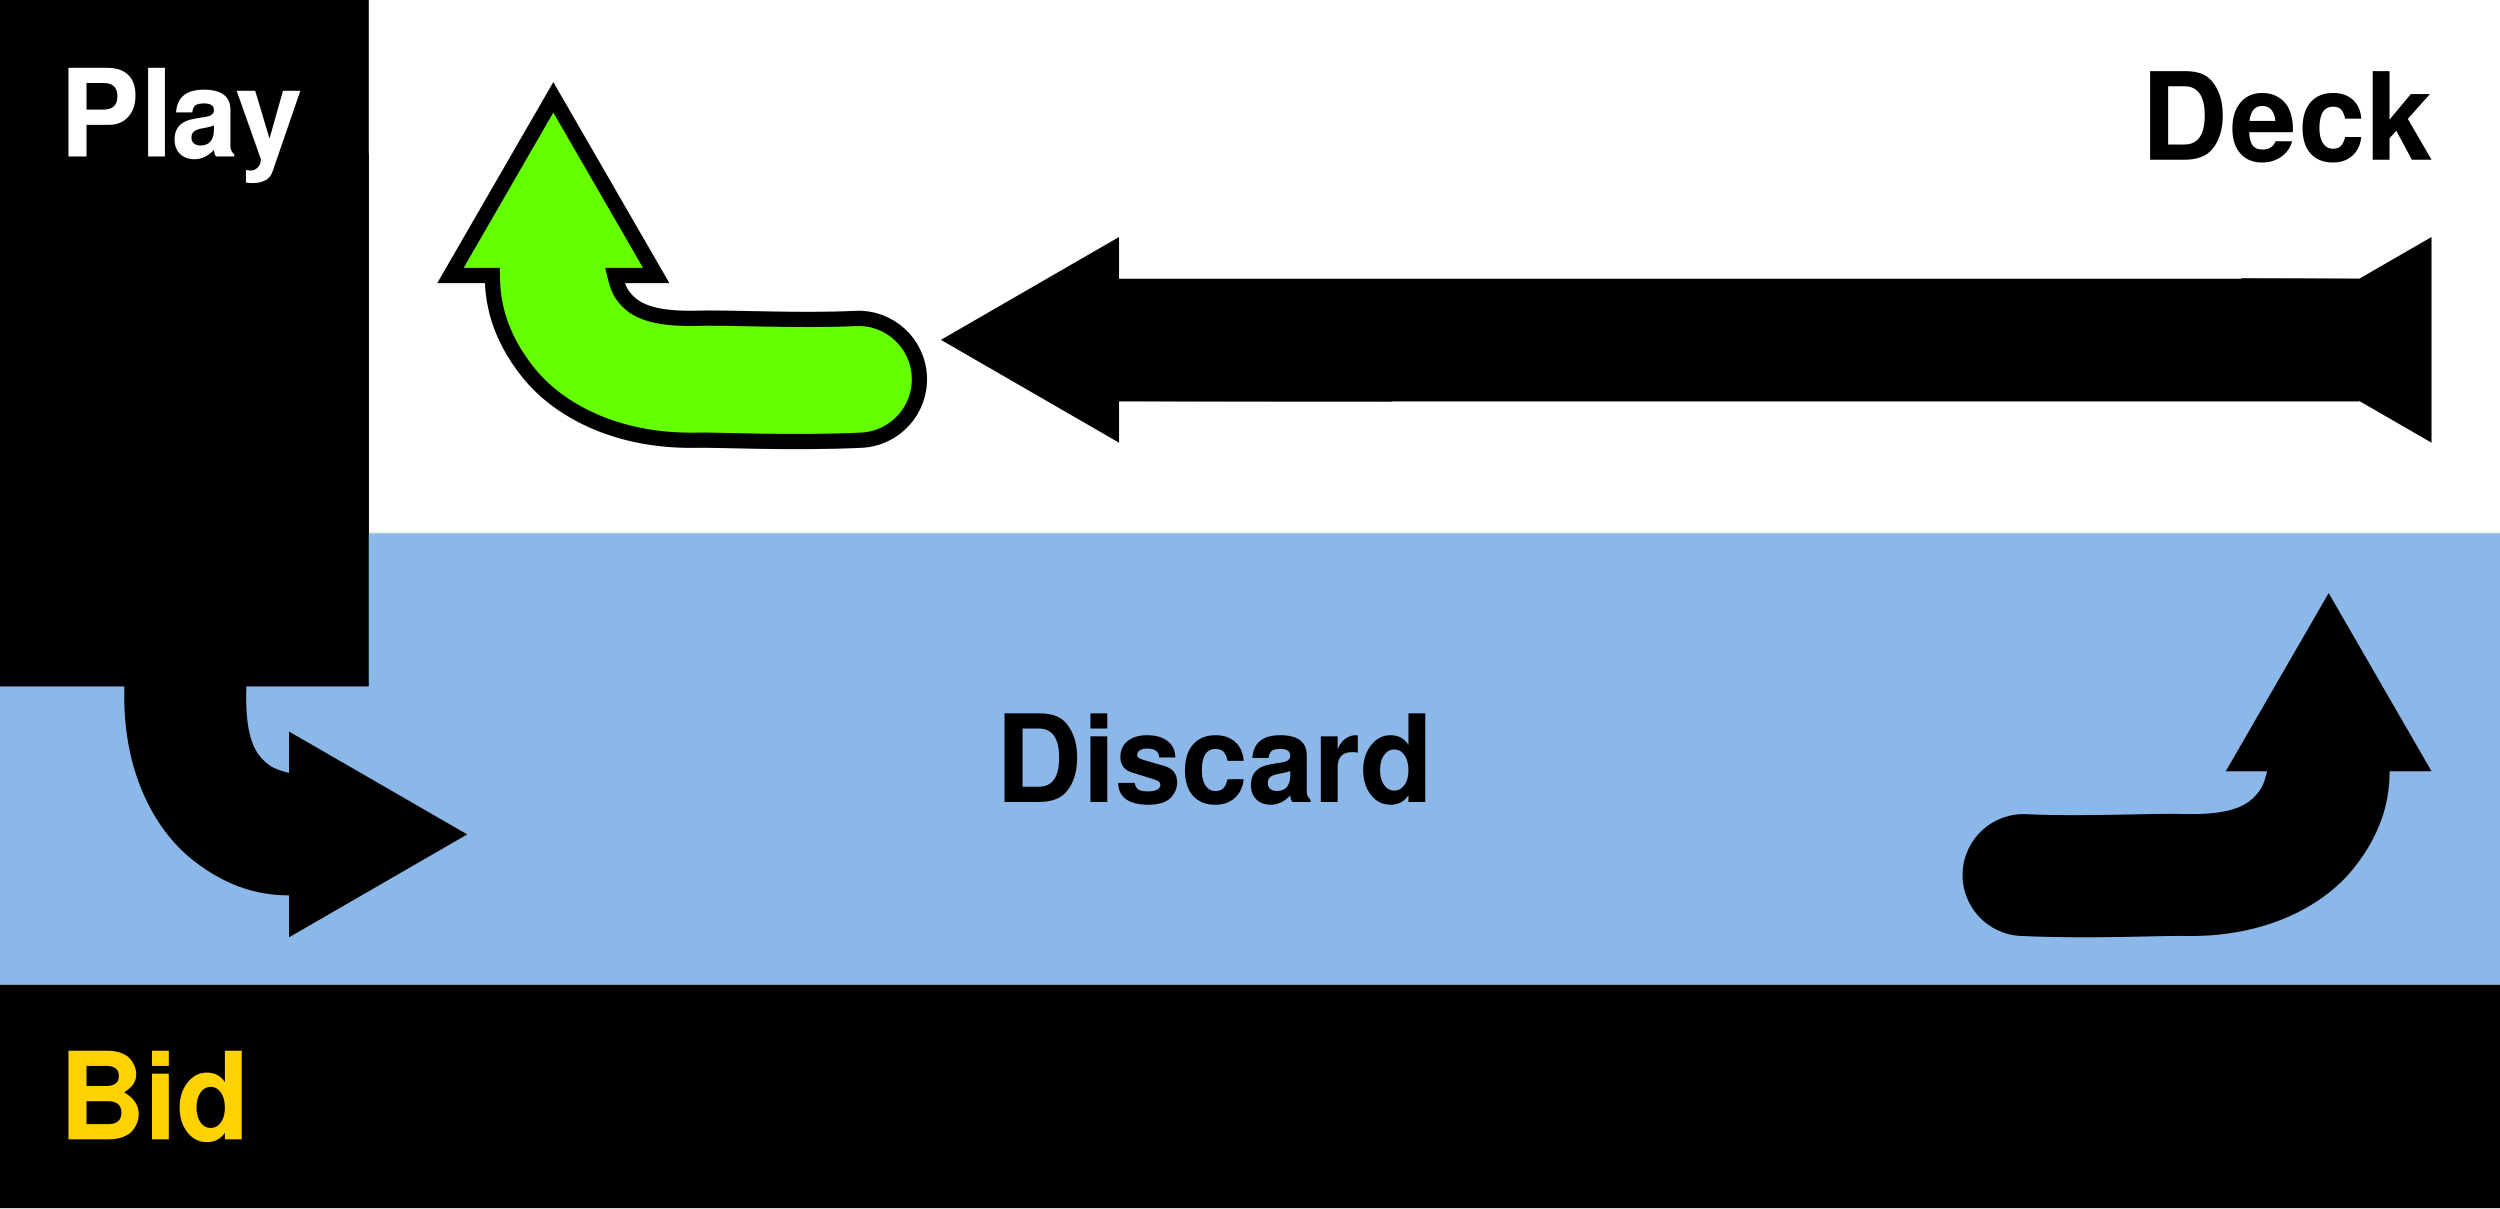
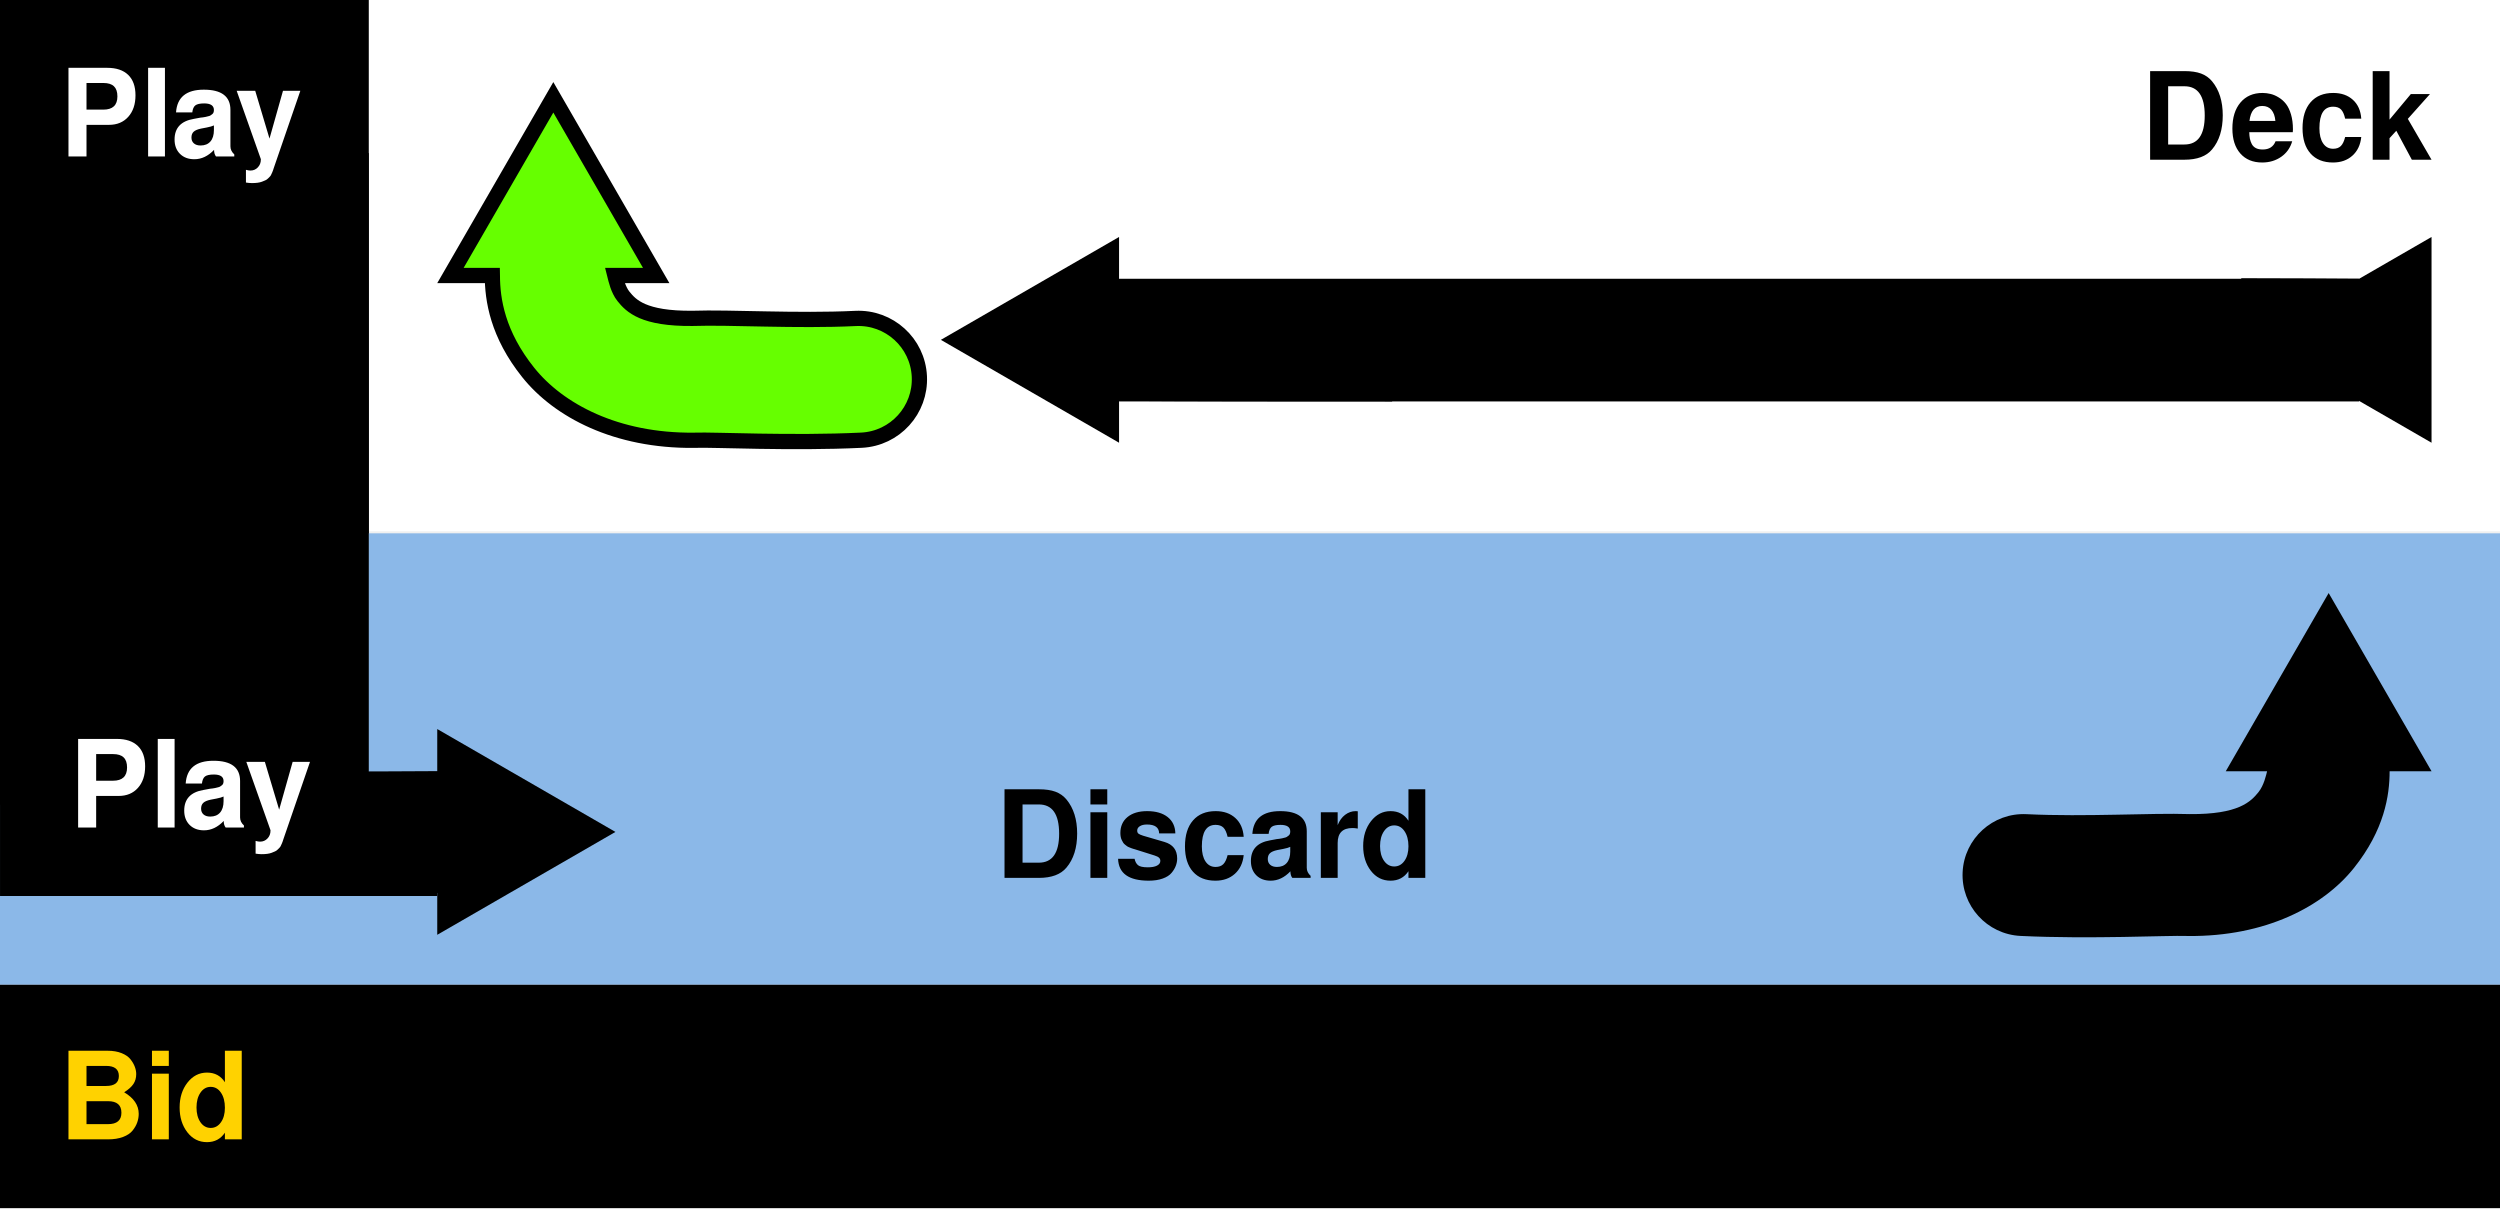
<svg xmlns="http://www.w3.org/2000/svg" width="1640.643" height="792.833" viewBox="0 0 1640.643 792.833" id="svg2" version="1.1" xml:space="preserve">
  <defs id="defs4" />
  <g id="layer1" transform="translate(643.8027,-988.9757)">
    <g id="g4158" transform="matrix(2,0,0,2,-1800,-1412.362)">
      <g id="g4546" transform="matrix(1.79048,0,0,1.112238,987.1999,-333.313)" style="fill:#b3b3b3" />
      <g id="g847" transform="matrix(1.1,0,0,1.1,-110.2742,-123.2605)">
        <rect transform="rotate(90)" y="-1371.54" x="1362.663" height="745.747" width="134.665" id="rect4183-8-5-9-3-6-3-7-5-6-1-7-1-1-3-9-7-2-5-7-2-6-1-2-28-6" style="fill:#8bb8e8;fill-opacity:1;stroke:none;stroke-width:6.065;stroke-linecap:round;stroke-linejoin:round;stroke-miterlimit:4;stroke-dasharray:none;stroke-opacity:1" ry="0" />
        <rect transform="rotate(90)" y="-1371.54" x="1497.328" height="745.747" width="66.623" id="rect4183-8-5-9-3-6-3-7-5-6-1-7-1-1-3-9-7-2-5-7-2-6-1-2-2" style="fill:#000000;fill-opacity:1;stroke:none;stroke-width:6.065;stroke-linecap:round;stroke-linejoin:round;stroke-miterlimit:4;stroke-dasharray:none;stroke-opacity:1" ry="0" />
        <g id="g4546-2" transform="matrix(1.627709,0,0,1.011126,1011.421,-104.5906)" style="fill:#b3b3b3" />
        <g id="g4546-6" transform="matrix(1.627709,0,0,1.011126,882.8092,66.52339)" style="fill:#b3b3b3" />
        <g aria-label="SHIP" transform="matrix(0,0.3393939,-0.3393939,0,1083.087,1052.89)" id="text2762" style="font-weight:bold;font-size:85.77px;line-height:1.25;-inkscape-font-specification:'sans-serif, Bold';fill:#ffffff;stroke-width:1.339" />
        <g id="g4546-60" transform="matrix(1.627709,0,0,1.011126,1011.421,176.1832)" style="fill:#b3b3b3" />
        <g aria-label="SHIP" transform="matrix(0,0.3393939,-0.3393939,0,1211.699,1162.55)" id="text2762-8" style="font-weight:bold;font-size:85.77px;line-height:1.25;-inkscape-font-specification:'sans-serif, Bold';fill:#ffffff;stroke-width:1.339" />
        <rect transform="rotate(90)" y="-1371.54" x="1203.572" height="745.747" width="158.472" id="rect4183-8-5-9-3-6-3-7-5-6-1-7-1-1-3-9-7-2-5-7-2-6-1-2-28" style="fill:#ffffff;fill-opacity:1;stroke:none;stroke-width:6.065;stroke-linecap:round;stroke-linejoin:round;stroke-miterlimit:4;stroke-dasharray:none;stroke-opacity:1" ry="0" />
        <text xml:space="preserve" style="font-style:normal;font-variant:normal;font-weight:600;font-stretch:normal;font-size:36.079px;line-height:1.25;font-family:FreeSans;-inkscape-font-specification:'FreeSans, Semi-Bold';font-variant-ligatures:normal;font-variant-caps:normal;font-variant-numeric:normal;font-variant-east-asian:normal;fill:#000000;fill-opacity:1;stroke:none;stroke-width:0.455;stroke-opacity:1" x="1270.883" y="1244.732" id="text15701-9" transform="scale(0.9948168,1.00521)">
          <tspan id="tspan15699-2" style="font-style:normal;font-variant:normal;font-weight:600;font-stretch:normal;font-size:36.079px;font-family:FreeSans;-inkscape-font-specification:'FreeSans, Semi-Bold';font-variant-ligatures:normal;font-variant-caps:normal;font-variant-numeric:normal;font-variant-east-asian:normal;fill:#000000;fill-opacity:1;stroke:none;stroke-width:0.455;stroke-opacity:1" x="1270.883" y="1244.732">Deck</tspan>
          <tspan style="font-style:normal;font-variant:normal;font-weight:600;font-stretch:normal;font-size:36.079px;font-family:FreeSans;-inkscape-font-specification:'FreeSans, Semi-Bold';font-variant-ligatures:normal;font-variant-caps:normal;font-variant-numeric:normal;font-variant-east-asian:normal;fill:#000000;fill-opacity:1;stroke:none;stroke-width:0.455;stroke-opacity:1" x="1270.883" y="1289.831" id="tspan429" />
        </text>
        <path id="path283-2-6" style="color:#000000;fill:#000000;fill-opacity:1;fill-rule:evenodd;stroke-width:1;stroke-linecap:round;-inkscape-stroke:none" d="m 1320.429,1380.474 30.69,53.157 h -12.506 v 0.257 -0.257 c 0,7.246 -1.566,17.502 -10.685,28.908 -9.12,11.405 -26.316,20.466 -49.404,20.241 h -0.268 l -0.269,-0.011 c -5.367,-0.211 -28.549,0.998 -49.458,-0.01 a 18.182,18.182 0 0 1 -17.287,-19.033 18.182,18.182 0 0 1 19.033,-17.287 c 17.833,0.858 37.191,-0.422 48.69,-0.023 -0.03,-3e-4 -0.056,0 -0.086,9e-4 l 0.537,0.012 c -0.144,-0.01 -0.304,-0.01 -0.451,-0.013 14.597,0.127 18.26,-3.71 20.56,-6.587 1.609,-2.013 2.271,-5.135 2.541,-6.198 h -12.325 z" />
        <text xml:space="preserve" style="font-style:normal;font-variant:normal;font-weight:600;font-stretch:normal;font-size:36.079px;line-height:1.25;font-family:FreeSans;-inkscape-font-specification:'FreeSans, Semi-Bold';font-variant-ligatures:normal;font-variant-caps:normal;font-variant-numeric:normal;font-variant-east-asian:normal;fill:#ffd200;fill-opacity:1;stroke:none;stroke-width:1.136;stroke-dasharray:none;stroke-opacity:1" x="646.696" y="1535.442" id="text15701-9-8" transform="scale(0.9948168,1.00521)">
          <tspan id="tspan15699-2-7" style="font-style:normal;font-variant:normal;font-weight:600;font-stretch:normal;font-size:36.079px;font-family:FreeSans;-inkscape-font-specification:'FreeSans, Semi-Bold';font-variant-ligatures:normal;font-variant-caps:normal;font-variant-numeric:normal;font-variant-east-asian:normal;fill:#ffd200;fill-opacity:1;stroke:none;stroke-width:1.136;stroke-dasharray:none;stroke-opacity:1" x="646.696" y="1535.442">Bid</tspan>
        </text>
-         <text xml:space="preserve" style="font-style:normal;font-variant:normal;font-weight:600;font-stretch:normal;font-size:36.079px;line-height:1.25;font-family:FreeSans;-inkscape-font-specification:'FreeSans, Semi-Bold';font-variant-ligatures:normal;font-variant-caps:normal;font-variant-numeric:normal;font-variant-east-asian:normal;fill:#000000;fill-opacity:1;stroke:none;stroke-width:0.455;stroke-opacity:1" x="927.373" y="1435.32" id="text15701-9-8-9" transform="scale(0.9948168,1.00521)">
-           <tspan id="tspan15699-2-7-2" style="font-style:normal;font-variant:normal;font-weight:600;font-stretch:normal;font-size:36.079px;font-family:FreeSans;-inkscape-font-specification:'FreeSans, Semi-Bold';font-variant-ligatures:normal;font-variant-caps:normal;font-variant-numeric:normal;font-variant-east-asian:normal;fill:#000000;fill-opacity:1;stroke:none;stroke-width:0.455;stroke-opacity:1" x="927.373" y="1435.32">Discard</tspan>
+         <text xml:space="preserve" style="font-style:normal;font-variant:normal;font-weight:600;font-stretch:normal;font-size:36.079px;line-height:1.25;font-family:FreeSans;-inkscape-font-specification:'FreeSans, Semi-Bold';font-variant-ligatures:normal;font-variant-caps:normal;font-variant-numeric:normal;font-variant-east-asian:normal;fill:#000000;fill-opacity:1;stroke:none;stroke-width:0.455;stroke-opacity:1" x="927.373" y="1457.85" id="text15701-9-8-9" transform="scale(0.9948168,1.00521)">
+           <tspan id="tspan15699-2-7-2" style="font-style:normal;font-variant:normal;font-weight:600;font-stretch:normal;font-size:36.079px;font-family:FreeSans;-inkscape-font-specification:'FreeSans, Semi-Bold';font-variant-ligatures:normal;font-variant-caps:normal;font-variant-numeric:normal;font-variant-east-asian:normal;fill:#000000;fill-opacity:1;stroke:none;stroke-width:0.455;stroke-opacity:1" x="927.373" y="1457.85">Discard</tspan>
        </text>
-         <g id="g883" transform="translate(0,-10.17789)">
-           <g id="g21323" transform="translate(55.36648,379.0102)">
-             <path id="path283-2" style="color:#000000;fill:#66ff00;fill-opacity:1;fill-rule:evenodd;stroke:#000000;stroke-width:4.545;stroke-linecap:round;stroke-dasharray:none" d="m 735.482,863.766 -30.69,53.157 h 12.506 l 0.004,0.257 -0.002,-0.257 c 0,7.246 1.566,17.502 10.685,28.908 9.12,11.405 26.316,20.466 49.404,20.241 h 0.268 l 0.269,-0.011 c 5.367,-0.211 28.549,0.998 49.458,-0.01 a 18.182,18.182 0 0 0 17.287,-19.033 18.182,18.182 0 0 0 -19.033,-17.287 c -17.833,0.858 -37.191,-0.422 -48.69,-0.023 0.03,-3e-4 0.056,0 0.086,9e-4 l -0.537,0.012 c 0.144,-0.01 0.304,-0.01 0.451,-0.013 -14.597,0.127 -18.26,-3.71 -20.56,-6.587 -1.609,-2.013 -2.271,-5.135 -2.541,-6.198 h 12.325 z" />
-             <path id="path4788-2-6-6" style="fill:#000000;fill-opacity:1;stroke:none;stroke-width:10.331;stroke-dasharray:none;stroke-dashoffset:0;stroke-opacity:0.511" d="m 904.241,966.807 -53.156,-30.69 53.156,-30.69 v 12.553 c 20.129,0.14 49.293,0.166 81.457,0.153 v 36.356 c -32.273,0.011 -61.126,-0.024 -81.457,-0.168 z" />
-           </g>
-           <path id="path4788-2-6-7" style="fill:#000000;fill-opacity:1;stroke:none;stroke-width:10.331;stroke-dasharray:none;stroke-dashoffset:0;stroke-opacity:0.511" d="m 1351.119,1345.817 -21.759,-12.562 c -9.09,-0.078 -21.018,-0.124 -35.006,-0.147 v -36.355 c 13.973,0.025 25.898,0.075 35.167,0.154 l 21.598,-12.469 z" />
-           <rect style="fill:#000000;stroke-width:6.065;stroke-linecap:round;stroke-opacity:0.153" id="rect630" width="369.914" height="36.593" x="959.608" y="-1333.499" transform="scale(1,-1)" />
-         </g>
+         <path id="path283-2" style="color:#000000;fill:#66ff00;fill-opacity:1;fill-rule:evenodd;stroke:#000000;stroke-width:4.545;stroke-linecap:round;stroke-dasharray:none" d="m 790.848,1232.599 -30.69,53.157 h 12.506 l 0.004,0.257 -0.002,-0.257 c 0,7.246 1.566,17.502 10.685,28.908 9.12,11.405 26.316,20.466 49.404,20.241 h 0.268 l 0.269,-0.011 c 5.367,-0.211 28.549,0.998 49.458,-0.01 a 18.182,18.182 0 0 0 17.287,-19.033 18.182,18.182 0 0 0 -19.033,-17.287 c -17.833,0.858 -37.191,-0.422 -48.69,-0.023 0.03,-3e-4 0.056,0 0.086,9e-4 l -0.537,0.012 c 0.144,-0.01 0.304,-0.01 0.451,-0.013 -14.597,0.127 -18.26,-3.71 -20.56,-6.587 -1.609,-2.013 -2.271,-5.135 -2.541,-6.198 h 12.325 z" />
+         <path id="path4788-2-6-6" style="fill:#000000;fill-opacity:1;stroke:none;stroke-width:10.331;stroke-dasharray:none;stroke-dashoffset:0;stroke-opacity:0.511" d="m 959.608,1335.639 -53.156,-30.69 53.156,-30.69 v 12.553 c 20.129,0.14 49.293,0.166 81.457,0.153 v 36.356 c -32.273,0.011 -61.126,-0.024 -81.457,-0.168 z" />
+         <path id="path4788-2-6-6-6" style="fill:#000000;fill-opacity:1;stroke:none;stroke-width:10.331;stroke-dasharray:none;stroke-dashoffset:0;stroke-opacity:0.511" d="m 756.222,1482.424 53.156,-30.69 -53.156,-30.69 v 12.553 c -20.129,0.14 -49.293,0.166 -81.457,0.153 v 36.356 c 32.273,0.011 61.126,-0.024 81.457,-0.168 z" />
+         <path id="path4788-2-6-7" style="fill:#000000;fill-opacity:1;stroke:none;stroke-width:10.331;stroke-dasharray:none;stroke-dashoffset:0;stroke-opacity:0.511" d="m 1351.119,1335.639 -21.759,-12.562 c -9.09,-0.078 -21.018,-0.124 -35.006,-0.147 v -36.355 c 13.973,0.025 25.898,0.075 35.167,0.154 l 21.598,-12.469 z" />
+         <rect style="fill:#000000;stroke-width:6.065;stroke-linecap:round;stroke-opacity:0.153" id="rect630" width="369.914" height="36.593" x="959.608" y="-1323.321" transform="scale(1,-1)" />
        <rect transform="rotate(90)" y="-735.8" x="1203.572" height="110.007" width="159.091" id="rect4183-8-5-9-3-6-3-7-5-6-1-7-1-1-3-9-7-2-5-7-2-6-1-2-28-9" style="fill:#000000;fill-opacity:1;stroke:none;stroke-width:6.065;stroke-linecap:round;stroke-linejoin:round;stroke-miterlimit:4;stroke-dasharray:none;stroke-opacity:0.153" ry="0" />
-         <rect transform="rotate(90)" y="-735.8" x="1249.245" height="110.007" width="159.091" id="rect4183-8-5-9-3-6-3-7-5-6-1-7-1-1-3-9-7-2-5-7-2-6-1-2-28-9-5" style="fill:#000000;fill-opacity:1;stroke:none;stroke-width:6.065;stroke-linecap:round;stroke-linejoin:round;stroke-miterlimit:4;stroke-dasharray:none;stroke-opacity:0.153" ry="0" />
+         <rect transform="rotate(90)" y="-735.8" x="1249.245" height="110.007" width="194.387" id="rect4183-8-5-9-3-6-3-7-5-6-1-7-1-1-3-9-7-2-5-7-2-6-1-2-28-9-5" style="fill:#000000;fill-opacity:1;stroke:none;stroke-width:6.065;stroke-linecap:round;stroke-linejoin:round;stroke-miterlimit:4;stroke-dasharray:none;stroke-opacity:0.153" ry="0" />
        <text xml:space="preserve" style="font-style:normal;font-variant:normal;font-weight:600;font-stretch:normal;font-size:36.079px;line-height:1.25;font-family:FreeSans;-inkscape-font-specification:'FreeSans, Semi-Bold';font-variant-ligatures:normal;font-variant-caps:normal;font-variant-numeric:normal;font-variant-east-asian:normal;fill:#ffffff;fill-opacity:1;stroke:none;stroke-width:0.455;stroke-opacity:1" x="646.696" y="1243.757" id="text15701-9-5" transform="scale(0.9948168,1.00521)">
          <tspan id="tspan15699-2-3" style="font-style:normal;font-variant:normal;font-weight:600;font-stretch:normal;font-size:36.079px;font-family:FreeSans;-inkscape-font-specification:'FreeSans, Semi-Bold';font-variant-ligatures:normal;font-variant-caps:normal;font-variant-numeric:normal;font-variant-east-asian:normal;fill:#ffffff;fill-opacity:1;stroke:none;stroke-width:0.455;stroke-opacity:1" x="646.696" y="1243.757">Play</tspan>
        </text>
-         <path id="path283-2-6-2" style="color:#000000;fill:#000000;fill-opacity:1;fill-rule:evenodd;stroke-width:1;stroke-linecap:round;-inkscape-stroke:none" d="m 765.169,1452.476 -53.157,30.69 v -12.506 h -0.257 0.257 c -7.246,0 -17.502,-1.566 -28.908,-10.685 -11.405,-9.12 -20.466,-26.316 -20.241,-49.404 v -0.268 l 0.011,-0.269 c 0.211,-5.367 -0.998,-28.549 0.01,-49.458 a 18.182,18.182 0 0 1 19.033,-17.287 18.182,18.182 0 0 1 17.287,19.033 c -0.858,17.833 0.422,37.191 0.023,48.69 3e-4,-0.03 0,-0.056 -9e-4,-0.086 l -0.012,0.537 c 0.01,-0.144 0.01,-0.304 0.013,-0.451 -0.127,14.597 3.71,18.26 6.587,20.56 2.013,1.609 5.135,2.271 6.198,2.541 v -12.325 z" />
+         <rect style="fill:#000000;stroke-width:6.065;stroke-linecap:round;stroke-opacity:0.153" id="rect630-7" width="130.42" height="36.593" x="625.802" y="-1470.847" transform="scale(1,-1)" />
+         <text xml:space="preserve" style="font-style:normal;font-variant:normal;font-weight:600;font-stretch:normal;font-size:36.079px;line-height:1.25;font-family:FreeSans;-inkscape-font-specification:'FreeSans, Semi-Bold';font-variant-ligatures:normal;font-variant-caps:normal;font-variant-numeric:normal;font-variant-east-asian:normal;fill:#ffffff;fill-opacity:1;stroke:none;stroke-width:0.455;stroke-opacity:1" x="649.59" y="1442.908" id="text15701-9-5-9" transform="scale(0.9948168,1.00521)">
+           <tspan id="tspan15699-2-3-1" style="font-style:normal;font-variant:normal;font-weight:600;font-stretch:normal;font-size:36.079px;font-family:FreeSans;-inkscape-font-specification:'FreeSans, Semi-Bold';font-variant-ligatures:normal;font-variant-caps:normal;font-variant-numeric:normal;font-variant-east-asian:normal;fill:#ffffff;fill-opacity:1;stroke:none;stroke-width:0.455;stroke-opacity:1" x="649.59" y="1442.908">Play</tspan>
+         </text>
      </g>
    </g>
  </g>
</svg>
